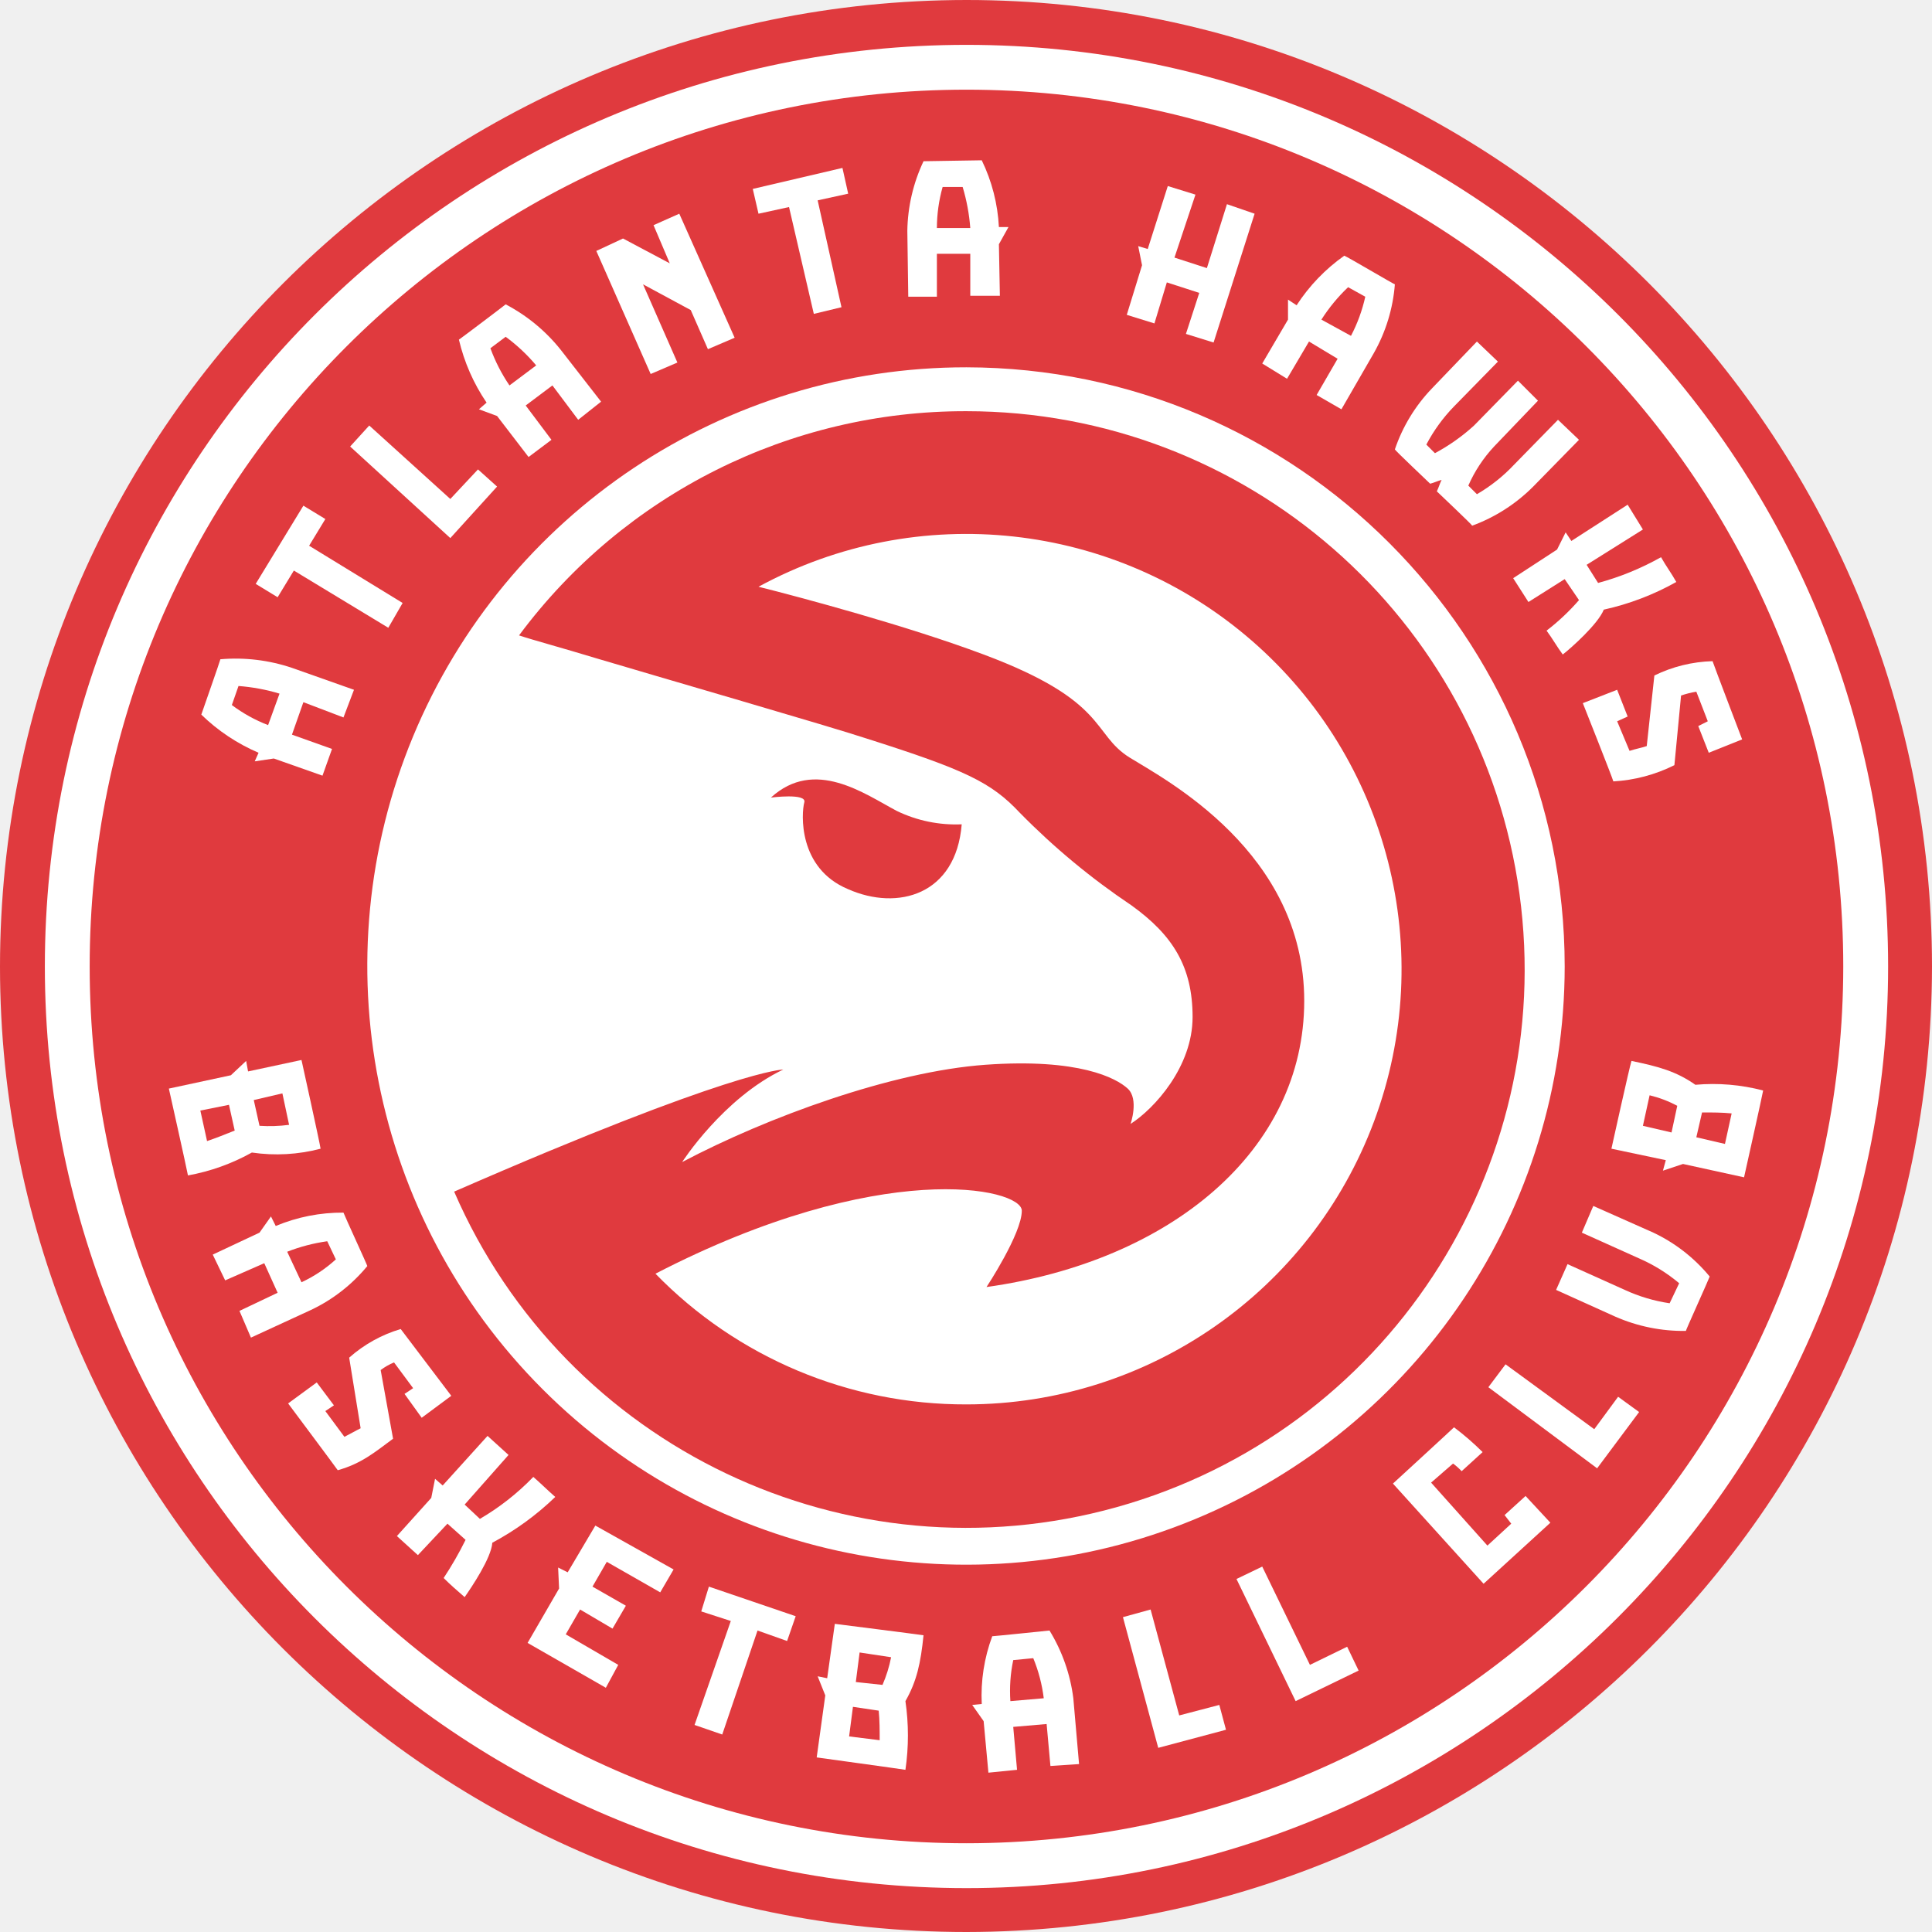
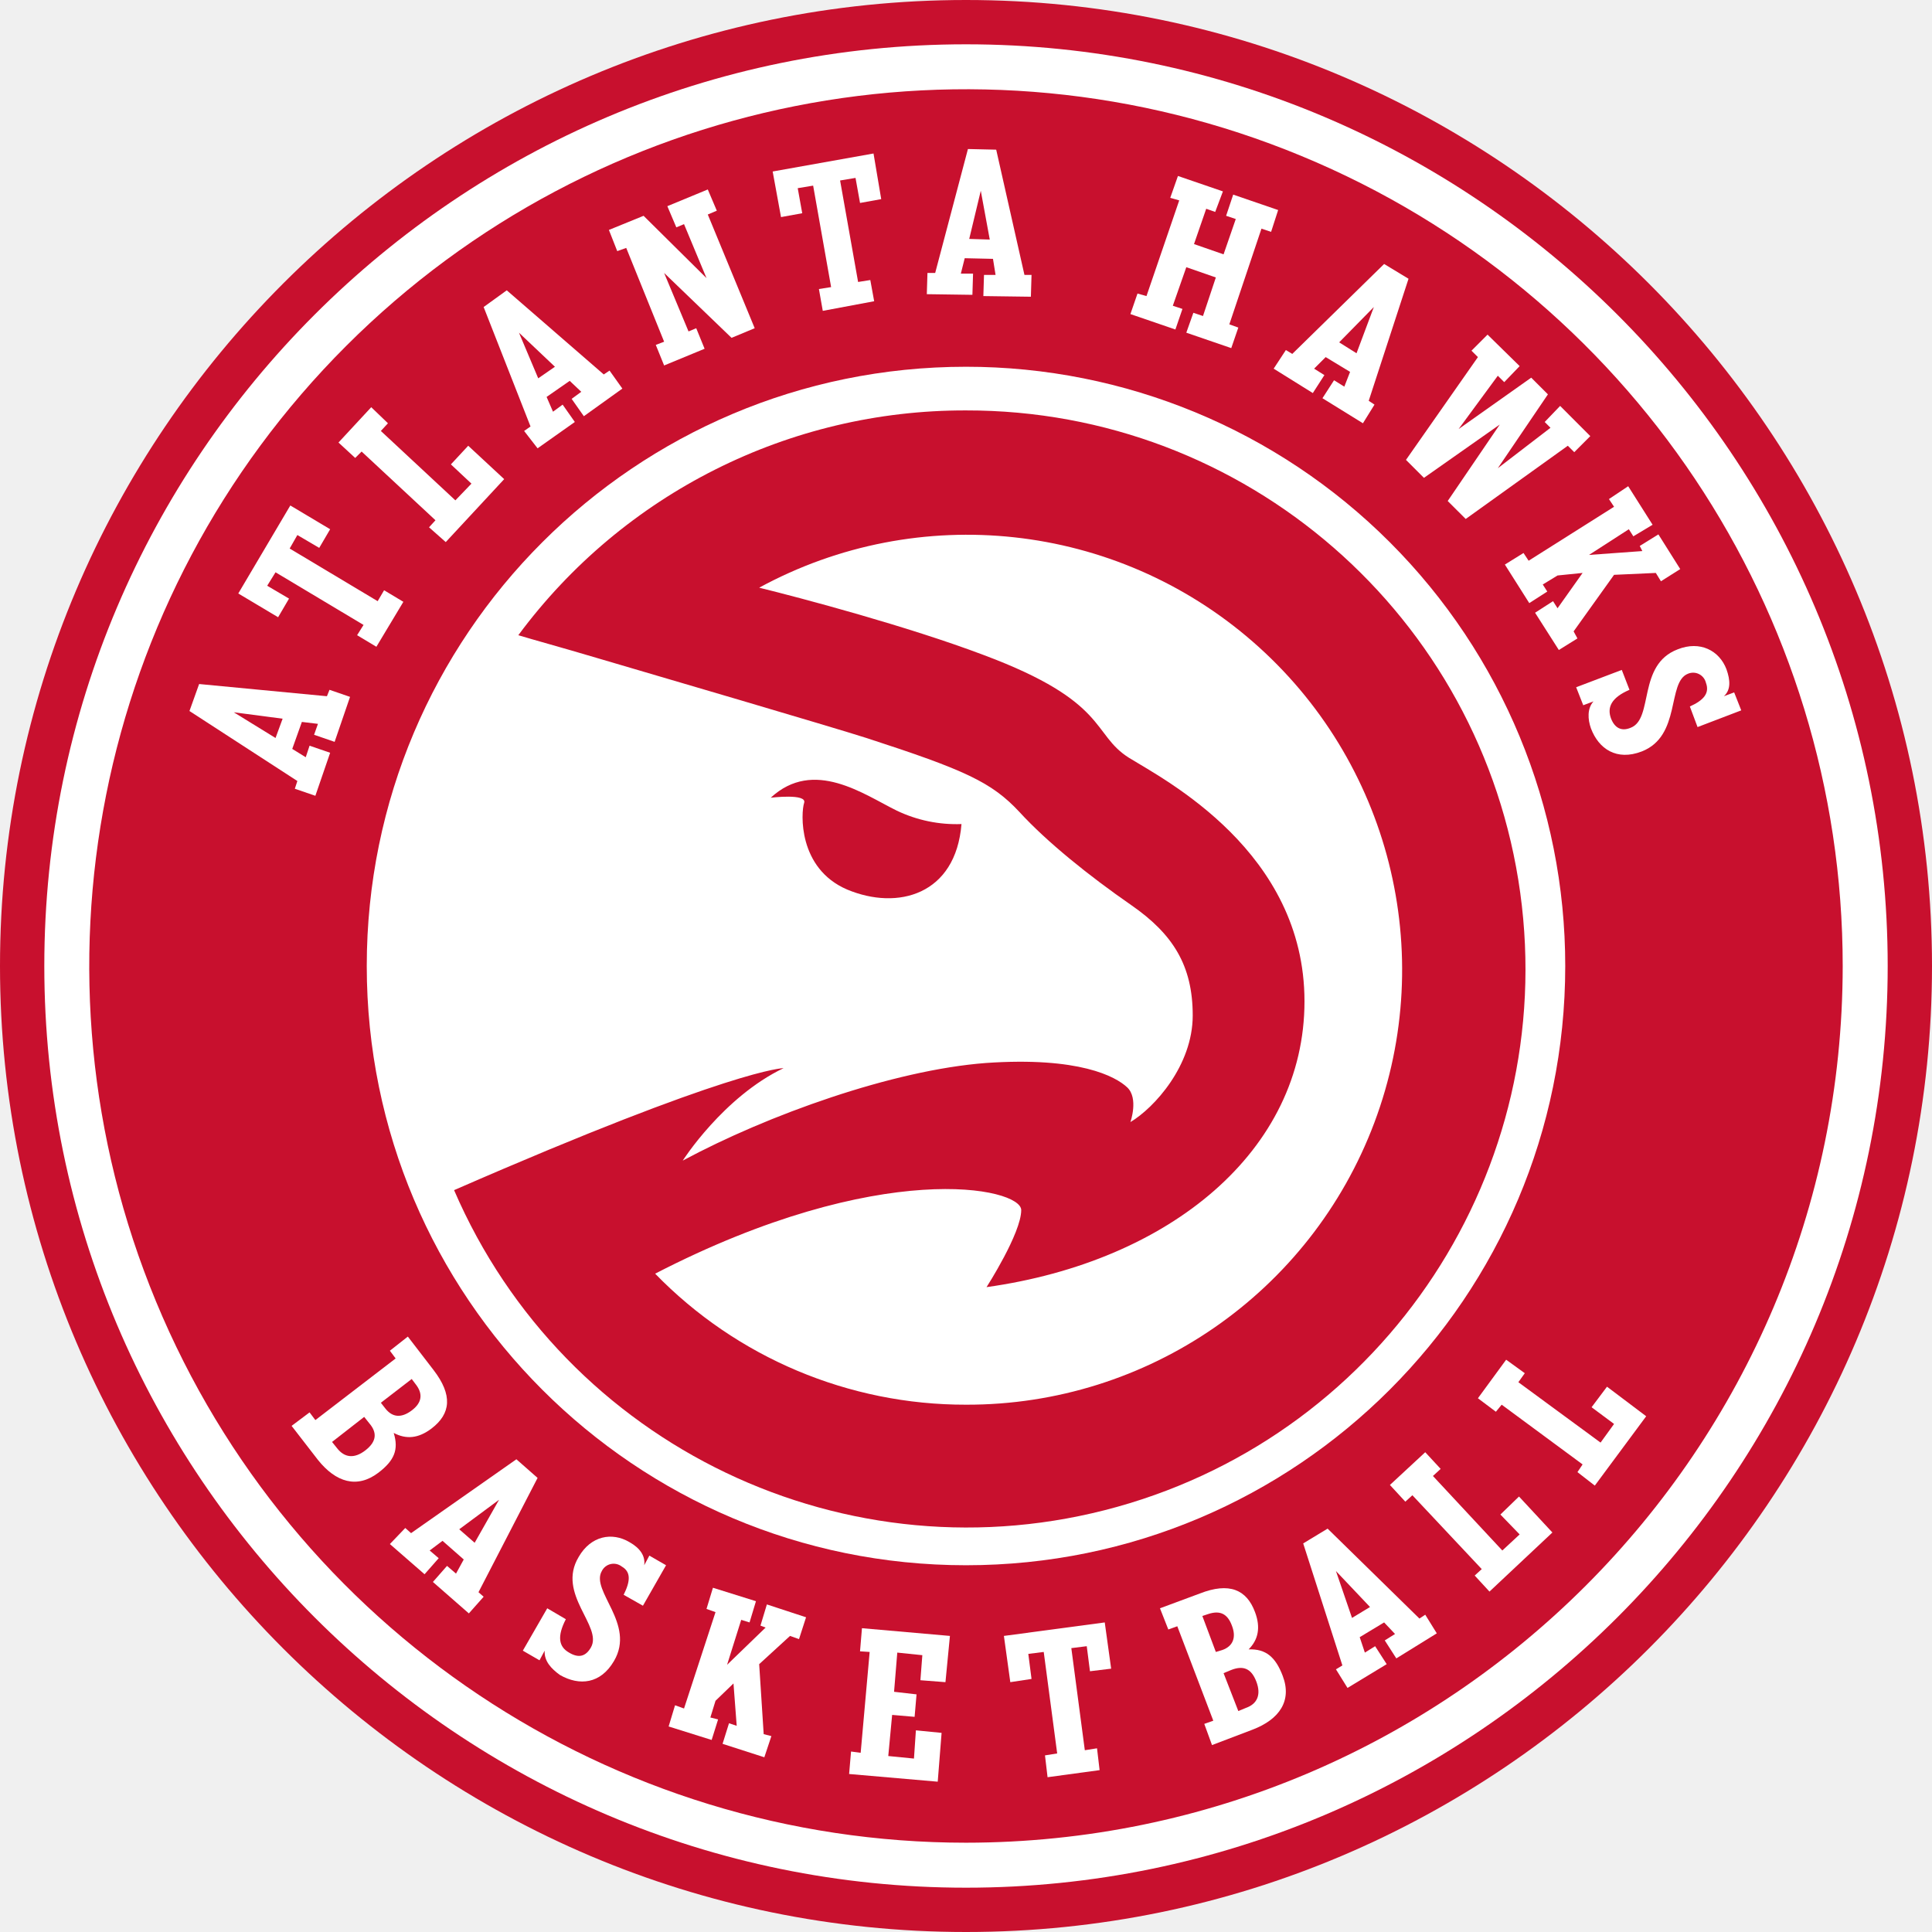
<svg xmlns="http://www.w3.org/2000/svg" width="60px" height="60px" viewBox="0 0 60 60" version="1.1">
  <g id="Page-1" stroke="none" stroke-width="1" fill="none" fill-rule="evenodd">
-     <g id="ATL" fill-rule="nonzero">
-       <path d="M30.015,60 C13.452,60 0,46.548 0,30.015 C0.01,13.442 13.442,0.01 30.015,0 C46.548,0 60,13.452 60,30.015 C59.981,46.567 46.567,59.981 30.015,60 L30.015,60 Z" id="Shape" fill="#E03A3E" />
-       <path d="M30.015,58.637 C14.207,58.637 1.393,45.822 1.393,30.015 C1.393,14.207 14.207,1.393 30.015,1.393 C45.822,1.393 58.637,14.207 58.637,30.015 C58.637,45.778 45.778,58.637 30.015,58.637 Z" id="Shape" fill="#FFFFFF" />
-       <path d="M30.015,57.244 C14.976,57.244 2.785,45.053 2.785,30.015 C2.785,14.976 14.976,2.785 30.015,2.785 C45.053,2.785 57.244,14.976 57.244,30.015 C57.233,45.049 45.049,57.233 30.015,57.244 Z" id="Shape" fill="#E03A3E" />
-       <polygon id="Shape" fill="#FFFFFF" points="20.296 6.993 20.8 8.178 19.348 7.407 18.519 7.793 20.207 11.615 21.037 11.259 19.97 8.83 21.452 9.63 21.985 10.844 22.815 10.489 21.096 6.637" />
-       <polygon id="Shape" fill="#FFFFFF" points="38.104 6.341 37.481 8.326 36.474 8 37.126 6.044 36.267 5.778 35.644 7.733 35.348 7.644 35.467 8.237 34.993 9.778 35.852 10.044 36.237 8.77 37.244 9.096 36.83 10.37 37.689 10.637 38.963 6.637" />
-       <path d="M52.059,18.074 C51.911,17.807 51.733,17.57 51.585,17.304 C50.969,17.651 50.312,17.92 49.63,18.104 L49.274,17.541 L51.022,16.444 L50.548,15.674 L48.8,16.8 L48.622,16.533 L48.356,17.067 L46.993,17.956 L47.467,18.696 L48.593,17.985 L49.037,18.637 C48.734,18.986 48.396,19.304 48.03,19.585 C48.207,19.822 48.356,20.089 48.533,20.326 C48.8,20.119 49.63,19.378 49.807,18.933 C50.596,18.759 51.355,18.469 52.059,18.074 L52.059,18.074 Z" id="Shape" fill="#FFFFFF" />
-       <path d="M53.185,20.533 C52.558,20.551 51.942,20.702 51.378,20.978 L51.141,23.17 C50.963,23.23 50.785,23.259 50.607,23.319 L50.222,22.4 L50.548,22.252 L50.222,21.422 L49.156,21.837 C49.156,21.837 50.074,24.148 50.104,24.267 C50.764,24.23 51.409,24.058 52,23.763 L52.207,21.6 C52.362,21.547 52.52,21.507 52.681,21.481 L53.037,22.4 L52.741,22.548 L53.067,23.378 L54.104,22.963 C54.104,22.963 53.244,20.711 53.185,20.533 Z" id="Shape" fill="#FFFFFF" />
-       <polygon id="Shape" fill="#FFFFFF" points="7.941 18.133 8.622 18.548 9.126 17.719 12.059 19.496 12.504 18.726 9.6 16.948 10.104 16.119 9.422 15.704" />
-       <polygon id="Shape" fill="#FFFFFF" points="23.378 5.867 23.556 6.637 24.504 6.43 25.274 9.748 26.133 9.541 25.393 6.222 26.341 6.015 26.163 5.215" />
-       <polygon id="Shape" fill="#FFFFFF" points="11.467 13.215 10.874 13.867 13.985 16.711 15.437 15.111 14.844 14.578 13.985 15.496" />
-       <path d="M7.2,21.896 L7.407,21.304 C7.839,21.337 8.267,21.416 8.681,21.541 L8.326,22.519 C7.924,22.364 7.545,22.154 7.2,21.896 L7.2,21.896 Z M10.993,21.422 L9.067,20.741 C8.352,20.5 7.596,20.409 6.844,20.474 C6.844,20.504 6.281,22.104 6.252,22.193 C6.766,22.694 7.369,23.095 8.03,23.378 L7.911,23.644 L8.504,23.556 L10.015,24.089 L10.311,23.259 L9.067,22.815 L9.422,21.807 L10.667,22.281 L10.993,21.422 Z" id="Shape" fill="#FFFFFF" />
-       <path d="M41.867,8.919 L42.4,9.215 C42.306,9.638 42.157,10.046 41.956,10.43 L41.037,9.926 C41.272,9.558 41.55,9.219 41.867,8.919 L41.867,8.919 Z M41.659,12.711 L42.667,10.963 C43.038,10.308 43.26,9.58 43.319,8.83 C43.289,8.83 41.837,7.97 41.748,7.941 C41.161,8.355 40.658,8.878 40.267,9.481 L40,9.304 L40,9.926 L39.2,11.289 L39.97,11.763 L40.652,10.607 L41.541,11.141 L40.889,12.267 L41.659,12.711 Z" id="Shape" fill="#FFFFFF" />
-       <path d="M15.23,10.815 L15.704,10.459 C16.054,10.717 16.373,11.015 16.652,11.348 L15.822,11.97 C15.578,11.611 15.379,11.223 15.23,10.815 Z M18.667,12.474 L17.422,10.874 C16.955,10.285 16.369,9.801 15.704,9.452 C15.674,9.481 14.341,10.489 14.252,10.548 C14.416,11.247 14.707,11.91 15.111,12.504 L14.874,12.711 L15.437,12.919 L16.415,14.193 L17.126,13.659 L16.326,12.593 L17.156,11.97 L17.956,13.037 L18.667,12.474 Z" id="Shape" fill="#FFFFFF" />
-       <path d="M30.133,7.081 L29.096,7.081 C29.097,6.651 29.157,6.222 29.274,5.807 L29.896,5.807 C30.021,6.222 30.1,6.65 30.133,7.081 L30.133,7.081 Z M29.096,9.215 L29.096,7.881 L30.133,7.881 L30.133,9.185 L31.052,9.185 L31.022,7.585 L31.319,7.052 L31.022,7.052 C30.985,6.332 30.804,5.626 30.489,4.978 C30.4,4.978 28.711,5.007 28.681,5.007 C28.361,5.684 28.189,6.422 28.178,7.17 L28.207,9.215 L29.096,9.215 Z" id="Shape" fill="#FFFFFF" />
-       <path d="M48.385,13.037 L47.022,14.43 C46.684,14.79 46.294,15.1 45.867,15.348 L45.6,15.081 C45.796,14.634 46.067,14.224 46.4,13.867 L47.763,12.444 L47.141,11.822 L45.778,13.215 C45.41,13.551 45.002,13.839 44.563,14.074 L44.296,13.807 C44.524,13.373 44.813,12.974 45.156,12.622 L46.519,11.23 L45.867,10.607 L44.474,12.059 C43.954,12.599 43.56,13.246 43.319,13.956 C43.319,13.985 44.356,14.963 44.415,15.022 C44.533,14.993 44.652,14.933 44.77,14.904 C44.711,15.022 44.681,15.141 44.622,15.259 C44.681,15.319 45.719,16.296 45.719,16.326 C46.431,16.064 47.079,15.649 47.615,15.111 L49.037,13.659 L48.385,13.037 Z" id="Shape" fill="#FFFFFF" />
-       <path d="M12.444,41.274 C11.853,41.45 11.306,41.753 10.844,42.163 L11.2,44.356 C11.022,44.444 10.874,44.533 10.696,44.622 L10.104,43.822 L10.37,43.644 L9.837,42.933 L8.948,43.585 C8.948,43.585 10.43,45.57 10.489,45.659 C11.23,45.452 11.644,45.096 12.207,44.681 L11.822,42.548 C11.95,42.452 12.089,42.372 12.237,42.311 L12.83,43.111 L12.563,43.289 L13.096,44.03 L14.015,43.348 C14.015,43.348 12.533,41.393 12.444,41.274 Z" id="Shape" fill="#FFFFFF" />
-       <polygon id="Shape" fill="#FFFFFF" points="22.015 49.274 21.778 50.044 22.696 50.341 21.57 53.57 22.43 53.867 23.526 50.637 24.444 50.963 24.711 50.193" />
-       <path d="M6.222,34.489 L7.111,34.311 L7.289,35.111 C6.993,35.23 6.696,35.348 6.43,35.437 L6.222,34.489 Z M8.77,33.956 L8.978,34.933 C8.673,34.973 8.366,34.983 8.059,34.963 L7.881,34.163 L8.77,33.956 Z M9.956,35.674 C9.926,35.467 9.363,32.919 9.363,32.919 L7.704,33.274 L7.644,32.948 L7.17,33.393 L5.244,33.807 C5.244,33.807 5.807,36.326 5.837,36.504 C6.534,36.378 7.204,36.138 7.822,35.793 C8.534,35.898 9.26,35.857 9.956,35.674 L9.956,35.674 Z" id="Shape" fill="#FFFFFF" />
-       <polygon id="Shape" fill="#FFFFFF" points="20.504 49.452 20.919 48.741 18.489 47.378 17.63 48.83 17.333 48.681 17.363 49.333 16.385 51.022 18.815 52.415 19.2 51.704 17.57 50.756 18.015 49.985 19.022 50.578 19.437 49.867 18.4 49.274 18.844 48.504" />
-       <path d="M46.726,47.052 L46.933,47.319 L46.193,48 L44.444,46.044 L45.126,45.452 C45.222,45.522 45.311,45.602 45.393,45.689 L46.044,45.096 C45.766,44.819 45.469,44.562 45.156,44.326 C45.067,44.415 43.259,46.074 43.259,46.074 L46.074,49.185 L48.148,47.289 L47.378,46.459 L46.726,47.052 Z" id="Shape" fill="#FFFFFF" />
-       <polygon id="Shape" fill="#FFFFFF" points="35.733 49.985 34.874 50.222 35.97 54.281 38.074 53.719 37.867 52.948 36.622 53.274" />
-       <path d="M10.163,38.548 L10.43,39.111 C10.113,39.401 9.753,39.641 9.363,39.822 L8.919,38.874 C9.319,38.717 9.737,38.608 10.163,38.548 L10.163,38.548 Z M7.793,41.541 L9.659,40.681 C10.335,40.361 10.932,39.895 11.407,39.319 C11.407,39.289 10.696,37.748 10.667,37.659 C9.945,37.654 9.229,37.795 8.563,38.074 L8.415,37.778 L8.059,38.281 L6.607,38.963 L6.993,39.763 L8.207,39.23 L8.622,40.148 L7.437,40.711 L7.793,41.541 Z" id="Shape" fill="#FFFFFF" />
-       <path d="M26.37,53.926 L26.489,53.007 L27.289,53.126 C27.319,53.422 27.319,53.748 27.319,54.044 L26.37,53.926 Z M26.696,51.319 L27.674,51.467 C27.617,51.762 27.527,52.05 27.407,52.326 L26.578,52.237 L26.696,51.319 Z M28.681,50.785 C28.504,50.756 25.926,50.43 25.926,50.43 L25.689,52.119 L25.393,52.059 L25.63,52.652 L25.363,54.578 C25.363,54.578 27.941,54.933 28.119,54.963 C28.222,54.256 28.222,53.537 28.119,52.83 C28.474,52.207 28.593,51.644 28.681,50.785 L28.681,50.785 Z" id="Shape" fill="#FFFFFF" />
-       <path d="M53.57,35.526 L52.681,35.319 L52.859,34.548 C53.185,34.548 53.481,34.548 53.778,34.578 L53.57,35.526 Z M51.022,34.963 L51.23,34.015 C51.528,34.087 51.817,34.197 52.089,34.341 L51.911,35.17 L51.022,34.963 Z M50.667,32.948 C50.607,33.126 50.044,35.674 50.044,35.674 L51.733,36.03 L51.644,36.356 L52.267,36.148 L54.163,36.563 C54.163,36.563 54.726,34.044 54.756,33.867 C54.07,33.686 53.358,33.626 52.652,33.689 C52.059,33.274 51.526,33.126 50.667,32.948 L50.667,32.948 Z" id="Shape" fill="#FFFFFF" />
-       <path d="M31.467,51.556 L32.089,51.496 C32.253,51.895 32.362,52.313 32.415,52.741 L31.378,52.83 C31.349,52.403 31.379,51.974 31.467,51.556 L31.467,51.556 Z M33.511,54.785 L33.333,52.741 C33.239,51.995 32.986,51.278 32.593,50.637 C32.593,50.637 30.874,50.815 30.815,50.815 C30.565,51.487 30.454,52.202 30.489,52.919 L30.193,52.948 L30.548,53.452 L30.696,55.052 L31.585,54.963 L31.467,53.63 L32.504,53.541 L32.622,54.844 L33.511,54.785 Z" id="Shape" fill="#FFFFFF" />
-       <polygon id="Shape" fill="#FFFFFF" points="46.756 42.37 46.222 43.081 49.6 45.6 50.904 43.852 50.252 43.378 49.511 44.385" />
-       <polygon id="Shape" fill="#FFFFFF" points="39.2 48.652 38.4 49.037 40.237 52.83 42.193 51.881 41.837 51.141 40.681 51.704" />
-       <path d="M49.126,38.281 L50.904,39.081 C51.354,39.277 51.773,39.536 52.148,39.852 L51.852,40.474 C51.37,40.403 50.901,40.263 50.459,40.059 L48.681,39.259 L48.326,40.059 L50.163,40.889 C50.854,41.192 51.601,41.344 52.356,41.333 C52.356,41.304 53.067,39.733 53.096,39.644 C52.621,39.067 52.024,38.602 51.348,38.281 L49.481,37.452 L49.126,38.281 Z" id="Shape" fill="#FFFFFF" />
-       <path d="M17.244,46.489 C17.007,46.281 16.8,46.074 16.563,45.867 C16.072,46.375 15.514,46.814 14.904,47.17 L14.43,46.726 L15.793,45.185 L15.141,44.593 L13.748,46.133 L13.511,45.926 L13.393,46.519 L12.326,47.704 L12.978,48.296 L13.896,47.319 L14.459,47.822 C14.257,48.231 14.029,48.627 13.778,49.007 C13.985,49.215 14.193,49.393 14.43,49.6 C14.637,49.304 15.259,48.385 15.289,47.911 C16.004,47.53 16.662,47.051 17.244,46.489 Z" id="Shape" fill="#FFFFFF" />
-       <path d="M48.593,30.015 C48.587,37.535 44.051,44.311 37.101,47.183 C30.152,50.055 22.156,48.458 16.843,43.136 C11.529,37.815 9.945,29.817 12.828,22.871 C15.712,15.926 22.495,11.401 30.015,11.407 C40.278,11.427 48.589,19.751 48.593,30.015 L48.593,30.015 Z" id="Shape" fill="#FFFFFF" />
-       <path d="M30.015,43.615 C26.378,43.626 22.892,42.162 20.356,39.556 C27.348,35.941 31.733,36.889 31.733,37.6 C31.733,38.311 30.637,39.97 30.637,39.97 C36.356,39.17 40.504,35.733 40.504,31.081 C40.504,26.459 36.178,24.207 35.081,23.526 C33.896,22.785 34.43,21.778 30.548,20.326 C28.178,19.437 24.859,18.548 23.556,18.222 C28.51,15.53 34.616,16.196 38.873,19.894 C43.13,23.592 44.645,29.544 42.672,34.827 C40.699,40.11 35.654,43.613 30.015,43.615 L30.015,43.615 Z M30.015,12.77 C24.54,12.756 19.384,15.339 16.119,19.733 C16.563,19.881 17.452,20.119 18.519,20.444 C20.207,20.948 25.837,22.578 26.904,22.933 C29.985,23.911 30.785,24.296 31.674,25.244 C32.729,26.318 33.89,27.281 35.141,28.119 C36.415,29.037 37.037,30.015 37.037,31.585 C37.037,33.126 35.852,34.43 35.111,34.904 C35.111,34.904 35.378,34.133 35.022,33.807 C34.667,33.481 33.511,32.859 30.607,33.067 C27.704,33.274 23.822,34.696 21.185,36.089 C21.185,36.089 22.459,34.104 24.326,33.215 C24.326,33.215 22.785,33.215 14.104,37.007 C17.551,44.956 26.337,49.139 34.68,46.806 C43.024,44.472 48.364,36.337 47.188,27.754 C46.011,19.17 38.679,12.773 30.015,12.77 L30.015,12.77 Z" id="Shape" fill="#E03A3E" />
-       <path d="M29.867,25.6 C29.171,25.63 28.479,25.488 27.852,25.185 C26.844,24.652 25.304,23.526 23.941,24.77 C23.941,24.77 25.067,24.622 24.978,24.919 C24.889,25.244 24.77,26.963 26.341,27.615 C27.881,28.296 29.689,27.793 29.867,25.6 Z" id="Shape" fill="#E03A3E" />
+     <g id="Atlanta_Hawks_logo" fill-rule="nonzero">
+       <path d="M30,60 C13.464,60 0,46.536 0,30 C0,13.464 13.464,0 30,0 C46.536,0 60,13.464 60,30 C60,46.536 46.536,60 30,60" id="Path" fill="#C8102E" />
+       <path d="M30,58.624 C14.222,58.624 1.376,45.778 1.376,30 C1.376,14.222 14.222,1.376 30,1.376 C45.778,1.376 58.624,14.222 58.624,30 C58.624,45.778 45.778,58.624 30,58.624" id="Path" fill="#FFFFFF" />
+       <path d="M30,57.227 C18.988,57.227 9.059,50.594 4.845,40.419 C0.631,30.245 2.96,18.534 10.747,10.747 C18.534,2.96 30.245,0.631 40.419,4.845 C50.594,9.059 57.227,18.988 57.227,30 C57.215,45.032 45.032,57.215 30,57.227" id="Path" fill="#C8102E" />
+       <path d="M48.61,30 C48.61,40.278 40.278,48.61 30,48.61 C19.722,48.61 11.39,40.278 11.39,30 C11.39,19.722 19.722,11.39 30,11.39 C34.936,11.388 39.671,13.348 43.161,16.839 C46.652,20.329 48.612,25.064 48.61,30" id="Path" fill="#FFFFFF" />
+       <path d="M30,12.746 C24.52,12.732 19.359,15.323 16.097,19.727 C16.556,19.867 17.434,20.106 18.511,20.426 L18.511,20.426 C20.206,20.924 25.851,22.58 26.908,22.919 C29.98,23.916 30.798,24.295 31.656,25.213 C32.513,26.15 33.83,27.207 35.126,28.105 C36.423,29.003 37.041,29.98 37.041,31.536 C37.041,33.092 35.844,34.408 35.106,34.847 C35.106,34.847 35.366,34.109 35.007,33.77 C34.648,33.431 33.511,32.812 30.618,33.012 C27.726,33.231 23.836,34.628 21.203,36.044 C21.203,36.044 22.46,34.069 24.335,33.172 C24.335,33.172 22.779,33.172 14.102,36.961 C17.539,44.928 26.333,49.129 34.69,46.798 C43.046,44.467 48.395,36.319 47.212,27.725 C46.028,19.13 38.676,12.732 30,12.746 M30,43.624 C26.364,43.63 22.88,42.162 20.346,39.555 C27.347,35.944 31.715,36.882 31.715,37.58 C31.715,38.298 30.638,39.973 30.638,39.973 C36.343,39.176 40.512,35.725 40.512,31.097 C40.512,26.449 36.164,24.215 35.066,23.537 C33.89,22.799 34.448,21.802 30.559,20.346 C28.185,19.448 24.874,18.57 23.577,18.251 C28.532,15.554 34.642,16.22 38.899,19.922 C43.157,23.624 44.665,29.582 42.682,34.864 C40.699,40.146 35.642,43.639 30,43.624" id="Shape" fill="#C8102E" />
+       <path d="M29.86,25.592 C29.165,25.618 28.473,25.474 27.846,25.173 C26.828,24.674 25.273,23.537 23.936,24.774 C23.936,24.774 25.073,24.634 24.973,24.934 C24.874,25.233 24.774,26.968 26.31,27.626 C27.886,28.285 29.681,27.786 29.86,25.592" id="Path" fill="#C8102E" />
+       <path d="M9.614,43.863 L9.794,44.102 L12.287,42.188 L12.108,41.948 L12.666,41.509 L13.464,42.547 C14.062,43.324 14.003,43.903 13.404,44.362 C12.985,44.681 12.606,44.701 12.227,44.501 C12.387,45.02 12.247,45.359 11.749,45.738 C11.09,46.237 10.432,46.037 9.874,45.339 L9.056,44.282 L9.614,43.863 Z M10.472,44.98 C10.691,45.259 10.991,45.319 11.35,45.04 C11.709,44.761 11.709,44.481 11.469,44.202 L11.31,44.003 L10.312,44.781 L10.472,44.98 Z M11.968,43.743 C12.188,44.023 12.467,44.043 12.786,43.803 C13.105,43.564 13.145,43.285 12.906,42.985 L12.786,42.826 L11.828,43.564 L11.968,43.743 Z" id="Shape" fill="#FFFFFF" />
+       <path d="M12.586,47.453 L12.766,47.613 L16.037,45.319 L16.695,45.898 L14.86,49.448 L15.02,49.588 L14.561,50.106 L13.444,49.129 L13.883,48.63 L14.162,48.87 L14.402,48.431 L13.743,47.852 L13.344,48.152 L13.624,48.391 L13.185,48.89 L12.108,47.952 L12.586,47.453 Z M14.741,47.912 L15.499,46.576 L14.262,47.493 L14.741,47.912 Z" id="Shape" fill="#FFFFFF" />
+       <path d="M16.915,51.263 L16.755,51.562 L16.237,51.263 L16.995,49.947 L17.573,50.286 C17.294,50.824 17.354,51.144 17.673,51.323 C17.972,51.503 18.191,51.443 18.351,51.164 C18.73,50.505 17.274,49.508 17.972,48.351 C18.351,47.693 19.009,47.573 19.548,47.892 C19.867,48.072 20.047,48.311 20.007,48.61 L20.166,48.311 L20.685,48.61 L19.967,49.867 L19.368,49.528 C19.588,49.089 19.588,48.81 19.309,48.65 C19.212,48.574 19.086,48.546 18.966,48.573 C18.846,48.6 18.745,48.68 18.69,48.79 C18.331,49.408 19.747,50.426 19.069,51.582 C18.65,52.301 17.992,52.36 17.394,52.021 C17.114,51.822 16.895,51.582 16.915,51.263" id="Path" fill="#FFFFFF" />
+       <polygon id="Path" fill="#FFFFFF" points="20.964 52.959 21.243 53.059 22.221 50.066 21.941 49.967 22.141 49.309 23.477 49.727 23.278 50.386 23.019 50.306 22.58 51.702 23.777 50.545 23.617 50.485 23.816 49.827 25.033 50.226 24.814 50.904 24.535 50.805 23.577 51.682 23.717 53.856 23.956 53.916 23.737 54.574 22.44 54.156 22.64 53.517 22.879 53.597 22.779 52.281 22.221 52.819 22.061 53.338 22.301 53.398 22.101 54.036 20.765 53.617" />
+       <polygon id="Path" fill="#FFFFFF" points="26.43 54.395 26.729 54.435 27.008 51.303 26.709 51.283 26.769 50.565 29.501 50.805 29.362 52.241 28.584 52.181 28.644 51.403 27.866 51.323 27.766 52.54 28.464 52.62 28.404 53.318 27.706 53.258 27.586 54.535 28.384 54.614 28.444 53.737 29.242 53.816 29.122 55.332 26.37 55.093" />
+       <polygon id="Path" fill="#FFFFFF" points="32.453 54.515 32.832 54.455 32.414 51.303 31.935 51.363 32.035 52.141 31.376 52.241 31.177 50.805 34.309 50.386 34.508 51.822 33.85 51.902 33.75 51.124 33.271 51.184 33.69 54.355 34.069 54.295 34.149 54.973 32.533 55.193" />
+       <path d="M37.4,53.537 L37.68,53.438 L36.562,50.505 L36.283,50.605 L36.024,49.947 L37.261,49.488 C38.178,49.129 38.717,49.368 38.976,50.066 C39.156,50.545 39.076,50.924 38.777,51.223 C39.315,51.203 39.614,51.463 39.834,52.041 C40.133,52.819 39.734,53.398 38.896,53.717 L37.64,54.195 L37.4,53.537 Z M37.959,51.243 C38.298,51.124 38.398,50.844 38.258,50.485 C38.118,50.106 37.879,50.007 37.52,50.126 L37.34,50.186 L37.759,51.303 L37.959,51.243 Z M38.697,53.039 C39.036,52.919 39.176,52.64 39.016,52.221 C38.856,51.802 38.597,51.722 38.238,51.862 L37.999,51.961 L38.457,53.138 L38.697,53.039 Z" id="Shape" fill="#FFFFFF" />
+       <path d="M41.489,51.842 L41.689,51.722 L40.472,47.932 L41.23,47.473 L44.082,50.266 L44.262,50.146 L44.621,50.725 L43.364,51.503 L43.005,50.944 L43.324,50.745 L42.985,50.386 L42.227,50.844 L42.387,51.323 L42.706,51.124 L43.065,51.682 L41.848,52.42 L41.489,51.842 Z M42.547,49.907 L41.489,48.79 L41.988,50.246 L42.547,49.907 Z" id="Shape" fill="#FFFFFF" />
+       <polygon id="Path" fill="#FFFFFF" points="45.798 48.93 46.017 48.73 43.863 46.436 43.644 46.636 43.165 46.117 44.262 45.1 44.741 45.618 44.501 45.838 46.656 48.152 47.194 47.653 46.596 47.035 47.174 46.476 48.211 47.593 46.257 49.428" />
+       <polygon id="Path" fill="#FFFFFF" points="48.989 45.718 49.149 45.479 46.636 43.624 46.456 43.843 45.898 43.424 46.775 42.227 47.354 42.646 47.154 42.926 49.707 44.801 50.126 44.222 49.428 43.703 49.907 43.065 51.124 43.983 49.528 46.137" />
+       <path d="M9.156,24.495 L9.235,24.255 L5.884,22.081 L6.184,21.243 L10.153,21.622 L10.233,21.423 L10.871,21.642 L10.392,23.039 L9.754,22.819 L9.874,22.48 L9.375,22.42 L9.076,23.258 L9.495,23.517 L9.614,23.158 L10.253,23.378 L9.794,24.714 L9.156,24.495 Z M8.777,22.32 L7.261,22.121 L8.557,22.919 L8.777,22.32 Z" id="Shape" fill="#FFFFFF" />
+       <polygon id="Path" fill="#FFFFFF" points="11.09 19.727 11.29 19.408 8.557 17.773 8.298 18.191 8.976 18.59 8.637 19.169 7.4 18.431 9.016 15.698 10.253 16.436 9.914 17.015 9.235 16.616 8.996 17.035 11.729 18.67 11.928 18.331 12.527 18.69 11.689 20.086" />
+       <polygon id="Path" fill="#FFFFFF" points="13.324 16.376 13.524 16.157 11.23 14.023 11.031 14.222 10.512 13.743 11.529 12.646 12.048 13.145 11.828 13.384 14.142 15.539 14.641 15.02 14.003 14.422 14.541 13.843 15.658 14.88 13.843 16.835" />
+       <path d="M16.277,13.384 L16.476,13.245 L15.02,9.535 L15.738,9.016 L18.75,11.629 L18.93,11.509 L19.328,12.068 L18.132,12.926 L17.753,12.387 L18.052,12.168 L17.693,11.828 L16.975,12.327 L17.174,12.786 L17.473,12.566 L17.852,13.105 L16.695,13.923 L16.277,13.384 Z M17.234,11.39 L16.117,10.332 L16.715,11.749 L17.234,11.39 Z" id="Shape" fill="#FFFFFF" />
+       <polygon id="Path" fill="#FFFFFF" points="20.366 10.711 20.625 10.612 19.448 7.699 19.169 7.799 18.91 7.141 19.987 6.702 21.941 8.637 21.243 6.961 21.004 7.061 20.725 6.403 21.981 5.884 22.261 6.543 21.981 6.662 23.438 10.193 22.719 10.492 20.625 8.477 21.383 10.293 21.622 10.193 21.882 10.831 20.625 11.35" />
+       <polygon id="Path" fill="#FFFFFF" points="25.432 8.976 25.811 8.916 25.253 5.765 24.774 5.844 24.914 6.622 24.255 6.742 23.996 5.326 27.128 4.767 27.367 6.184 26.709 6.303 26.569 5.525 26.09 5.605 26.649 8.757 27.028 8.697 27.148 9.355 25.552 9.654" />
+       <path d="M28.803,8.477 L29.043,8.477 L30.06,4.628 L30.938,4.648 L31.815,8.537 L32.035,8.537 L32.015,9.215 L30.539,9.195 L30.559,8.537 L30.918,8.537 L30.838,8.039 L29.96,8.019 L29.84,8.497 L30.219,8.497 L30.199,9.156 L28.783,9.136 L28.803,8.477 Z M30.738,7.44 L30.459,5.924 L30.1,7.42 L30.738,7.44 Z" id="Shape" fill="#FFFFFF" />
+       <polygon id="Path" fill="#FFFFFF" points="35.326 9.116 35.605 9.195 36.622 6.223 36.343 6.144 36.582 5.465 37.979 5.944 37.739 6.582 37.46 6.483 37.081 7.58 37.999 7.899 38.378 6.802 38.078 6.702 38.298 6.044 39.694 6.523 39.475 7.201 39.176 7.101 38.178 10.073 38.457 10.173 38.238 10.811 36.842 10.332 37.061 9.714 37.36 9.814 37.759 8.617 36.842 8.298 36.423 9.495 36.722 9.594 36.503 10.233 35.106 9.754" />
+       <path d="M39.934,10.871 L40.133,10.991 L42.985,8.198 L43.743,8.657 L42.507,12.447 L42.686,12.566 L42.327,13.145 L41.07,12.367 L41.43,11.809 L41.749,12.008 L41.928,11.549 L41.17,11.09 L40.811,11.449 L41.13,11.649 L40.771,12.207 L39.555,11.449 L39.934,10.871 Z M42.128,10.971 L42.666,9.535 L41.589,10.632 L42.128,10.971 Z" id="Shape" fill="#FFFFFF" />
+       <polygon id="Path" fill="#FFFFFF" points="45.898 11.09 45.698 10.891 46.197 10.392 47.194 11.37 46.715 11.868 46.516 11.669 45.299 13.324 47.553 11.729 48.072 12.247 46.516 14.541 48.152 13.285 47.972 13.105 48.451 12.606 49.388 13.544 48.89 14.043 48.69 13.843 45.519 16.117 44.96 15.559 46.576 13.185 44.222 14.84 43.664 14.282" />
+       <polygon id="Path" fill="#FFFFFF" points="47.314 17.174 47.473 17.414 50.126 15.738 49.967 15.499 50.565 15.1 51.323 16.297 50.725 16.656 50.585 16.436 49.348 17.234 51.004 17.114 50.924 16.955 51.503 16.596 52.181 17.673 51.582 18.052 51.423 17.793 50.126 17.852 48.87 19.608 48.989 19.827 48.411 20.186 47.673 19.029 48.231 18.67 48.371 18.89 49.149 17.793 48.371 17.872 47.912 18.152 48.052 18.371 47.493 18.73 46.735 17.533" />
+       <path d="M49.488,21.782 L49.169,21.902 L48.949,21.343 L50.366,20.805 L50.605,21.423 C50.047,21.662 49.907,21.961 50.027,22.301 C50.146,22.62 50.366,22.719 50.645,22.6 C51.363,22.32 50.844,20.645 52.101,20.166 C52.799,19.887 53.398,20.206 53.617,20.785 C53.737,21.124 53.757,21.423 53.537,21.622 L53.856,21.503 L54.076,22.061 L52.719,22.58 L52.48,21.941 C52.919,21.742 53.098,21.523 52.979,21.203 C52.95,21.087 52.872,20.988 52.764,20.934 C52.657,20.88 52.531,20.877 52.42,20.924 C51.762,21.184 52.221,22.859 50.984,23.338 C50.206,23.637 49.648,23.258 49.408,22.62 C49.308,22.34 49.289,22.001 49.488,21.782" id="Path" fill="#FFFFFF" />
    </g>
  </g>
</svg>
